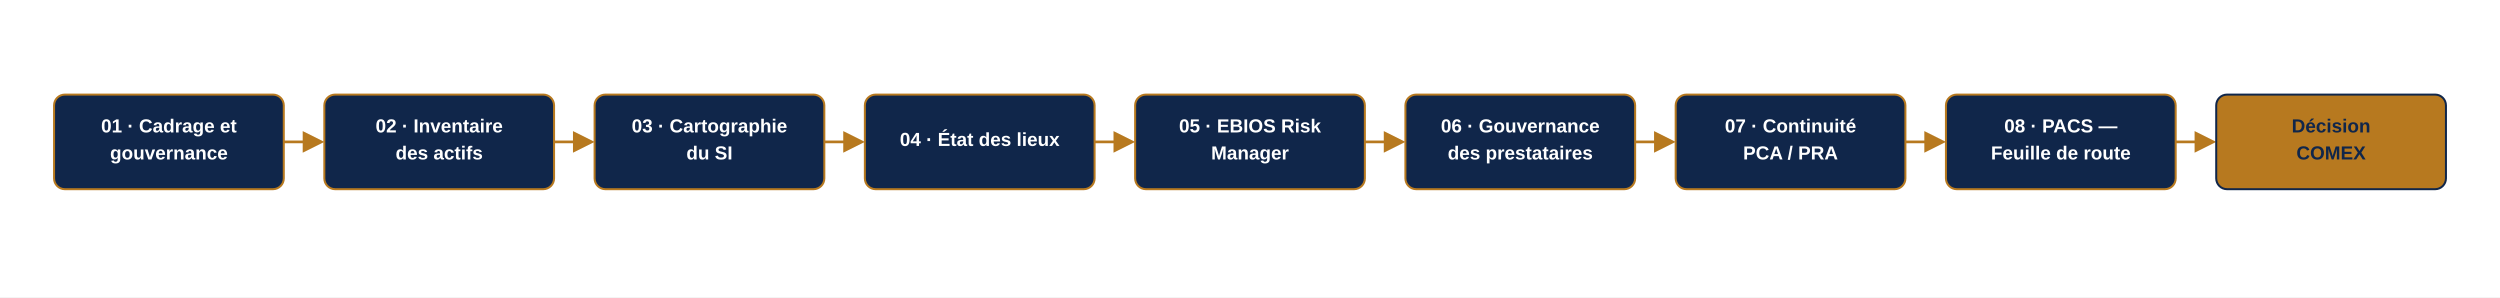
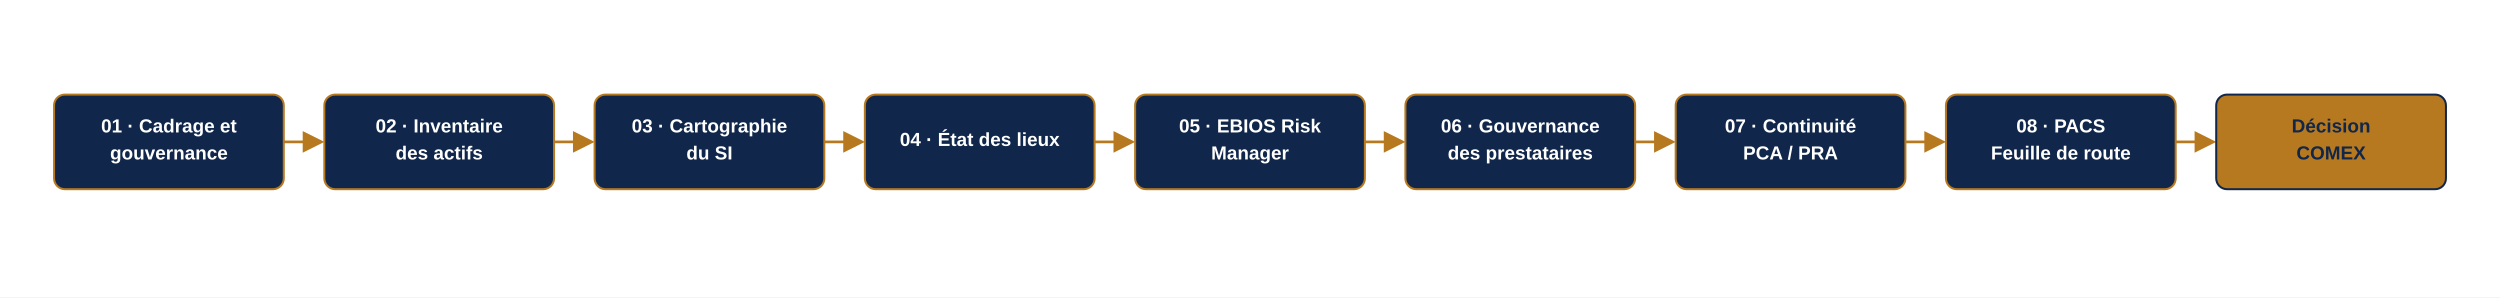
<svg xmlns="http://www.w3.org/2000/svg" viewBox="0 0 1850 220" font-family="Arial, Helvetica, sans-serif">
  <defs>
    <marker id="arrowGold" markerWidth="8" markerHeight="8" refX="6" refY="4" orient="auto">
      <path d="M0,0 L8,4 L0,8 Z" fill="#B7791F" />
    </marker>
  </defs>
  <rect width="1850" height="220" fill="#FFFFFF" />
  <g stroke="#B7791F" stroke-width="2" marker-end="url(#arrowGold)">
    <line x1="210" y1="105" x2="236" y2="105" />
    <line x1="410" y1="105" x2="436" y2="105" />
    <line x1="610" y1="105" x2="636" y2="105" />
    <line x1="810" y1="105" x2="836" y2="105" />
    <line x1="1010" y1="105" x2="1036" y2="105" />
    <line x1="1210" y1="105" x2="1236" y2="105" />
    <line x1="1410" y1="105" x2="1436" y2="105" />
    <line x1="1610" y1="105" x2="1636" y2="105" />
  </g>
  <g font-size="14" font-weight="700" fill="#FFFFFF" text-anchor="middle">
    <rect x="40" y="70" width="170" height="70" rx="8" fill="#10264A" stroke="#B7791F" stroke-width="1.5" />
    <text x="125" y="98">01 · Cadrage et</text>
    <text x="125" y="118">gouvernance</text>
    <rect x="240" y="70" width="170" height="70" rx="8" fill="#10264A" stroke="#B7791F" stroke-width="1.5" />
    <text x="325" y="98">02 · Inventaire</text>
    <text x="325" y="118">des actifs</text>
    <rect x="440" y="70" width="170" height="70" rx="8" fill="#10264A" stroke="#B7791F" stroke-width="1.5" />
    <text x="525" y="98">03 · Cartographie</text>
    <text x="525" y="118">du SI</text>
    <rect x="640" y="70" width="170" height="70" rx="8" fill="#10264A" stroke="#B7791F" stroke-width="1.5" />
    <text x="725" y="108">04 · État des lieux</text>
    <rect x="840" y="70" width="170" height="70" rx="8" fill="#10264A" stroke="#B7791F" stroke-width="1.5" />
    <text x="925" y="98">05 · EBIOS Risk</text>
    <text x="925" y="118">Manager</text>
    <rect x="1040" y="70" width="170" height="70" rx="8" fill="#10264A" stroke="#B7791F" stroke-width="1.5" />
    <text x="1125" y="98">06 · Gouvernance</text>
    <text x="1125" y="118">des prestataires</text>
    <rect x="1240" y="70" width="170" height="70" rx="8" fill="#10264A" stroke="#B7791F" stroke-width="1.5" />
    <text x="1325" y="98">07 · Continuité</text>
    <text x="1325" y="118">PCA / PRA</text>
    <rect x="1440" y="70" width="170" height="70" rx="8" fill="#10264A" stroke="#B7791F" stroke-width="1.5" />
-     <text x="1525" y="98">08 · PACS —</text>
+     <text x="1525" y="98">08 · PACS</text>
    <text x="1525" y="118">Feuille de route</text>
    <rect x="1640" y="70" width="170" height="70" rx="8" fill="#B7791F" stroke="#10264A" stroke-width="1.5" />
    <text x="1725" y="98" fill="#10264A">Décision</text>
    <text x="1725" y="118" fill="#10264A">COMEX</text>
  </g>
</svg>
